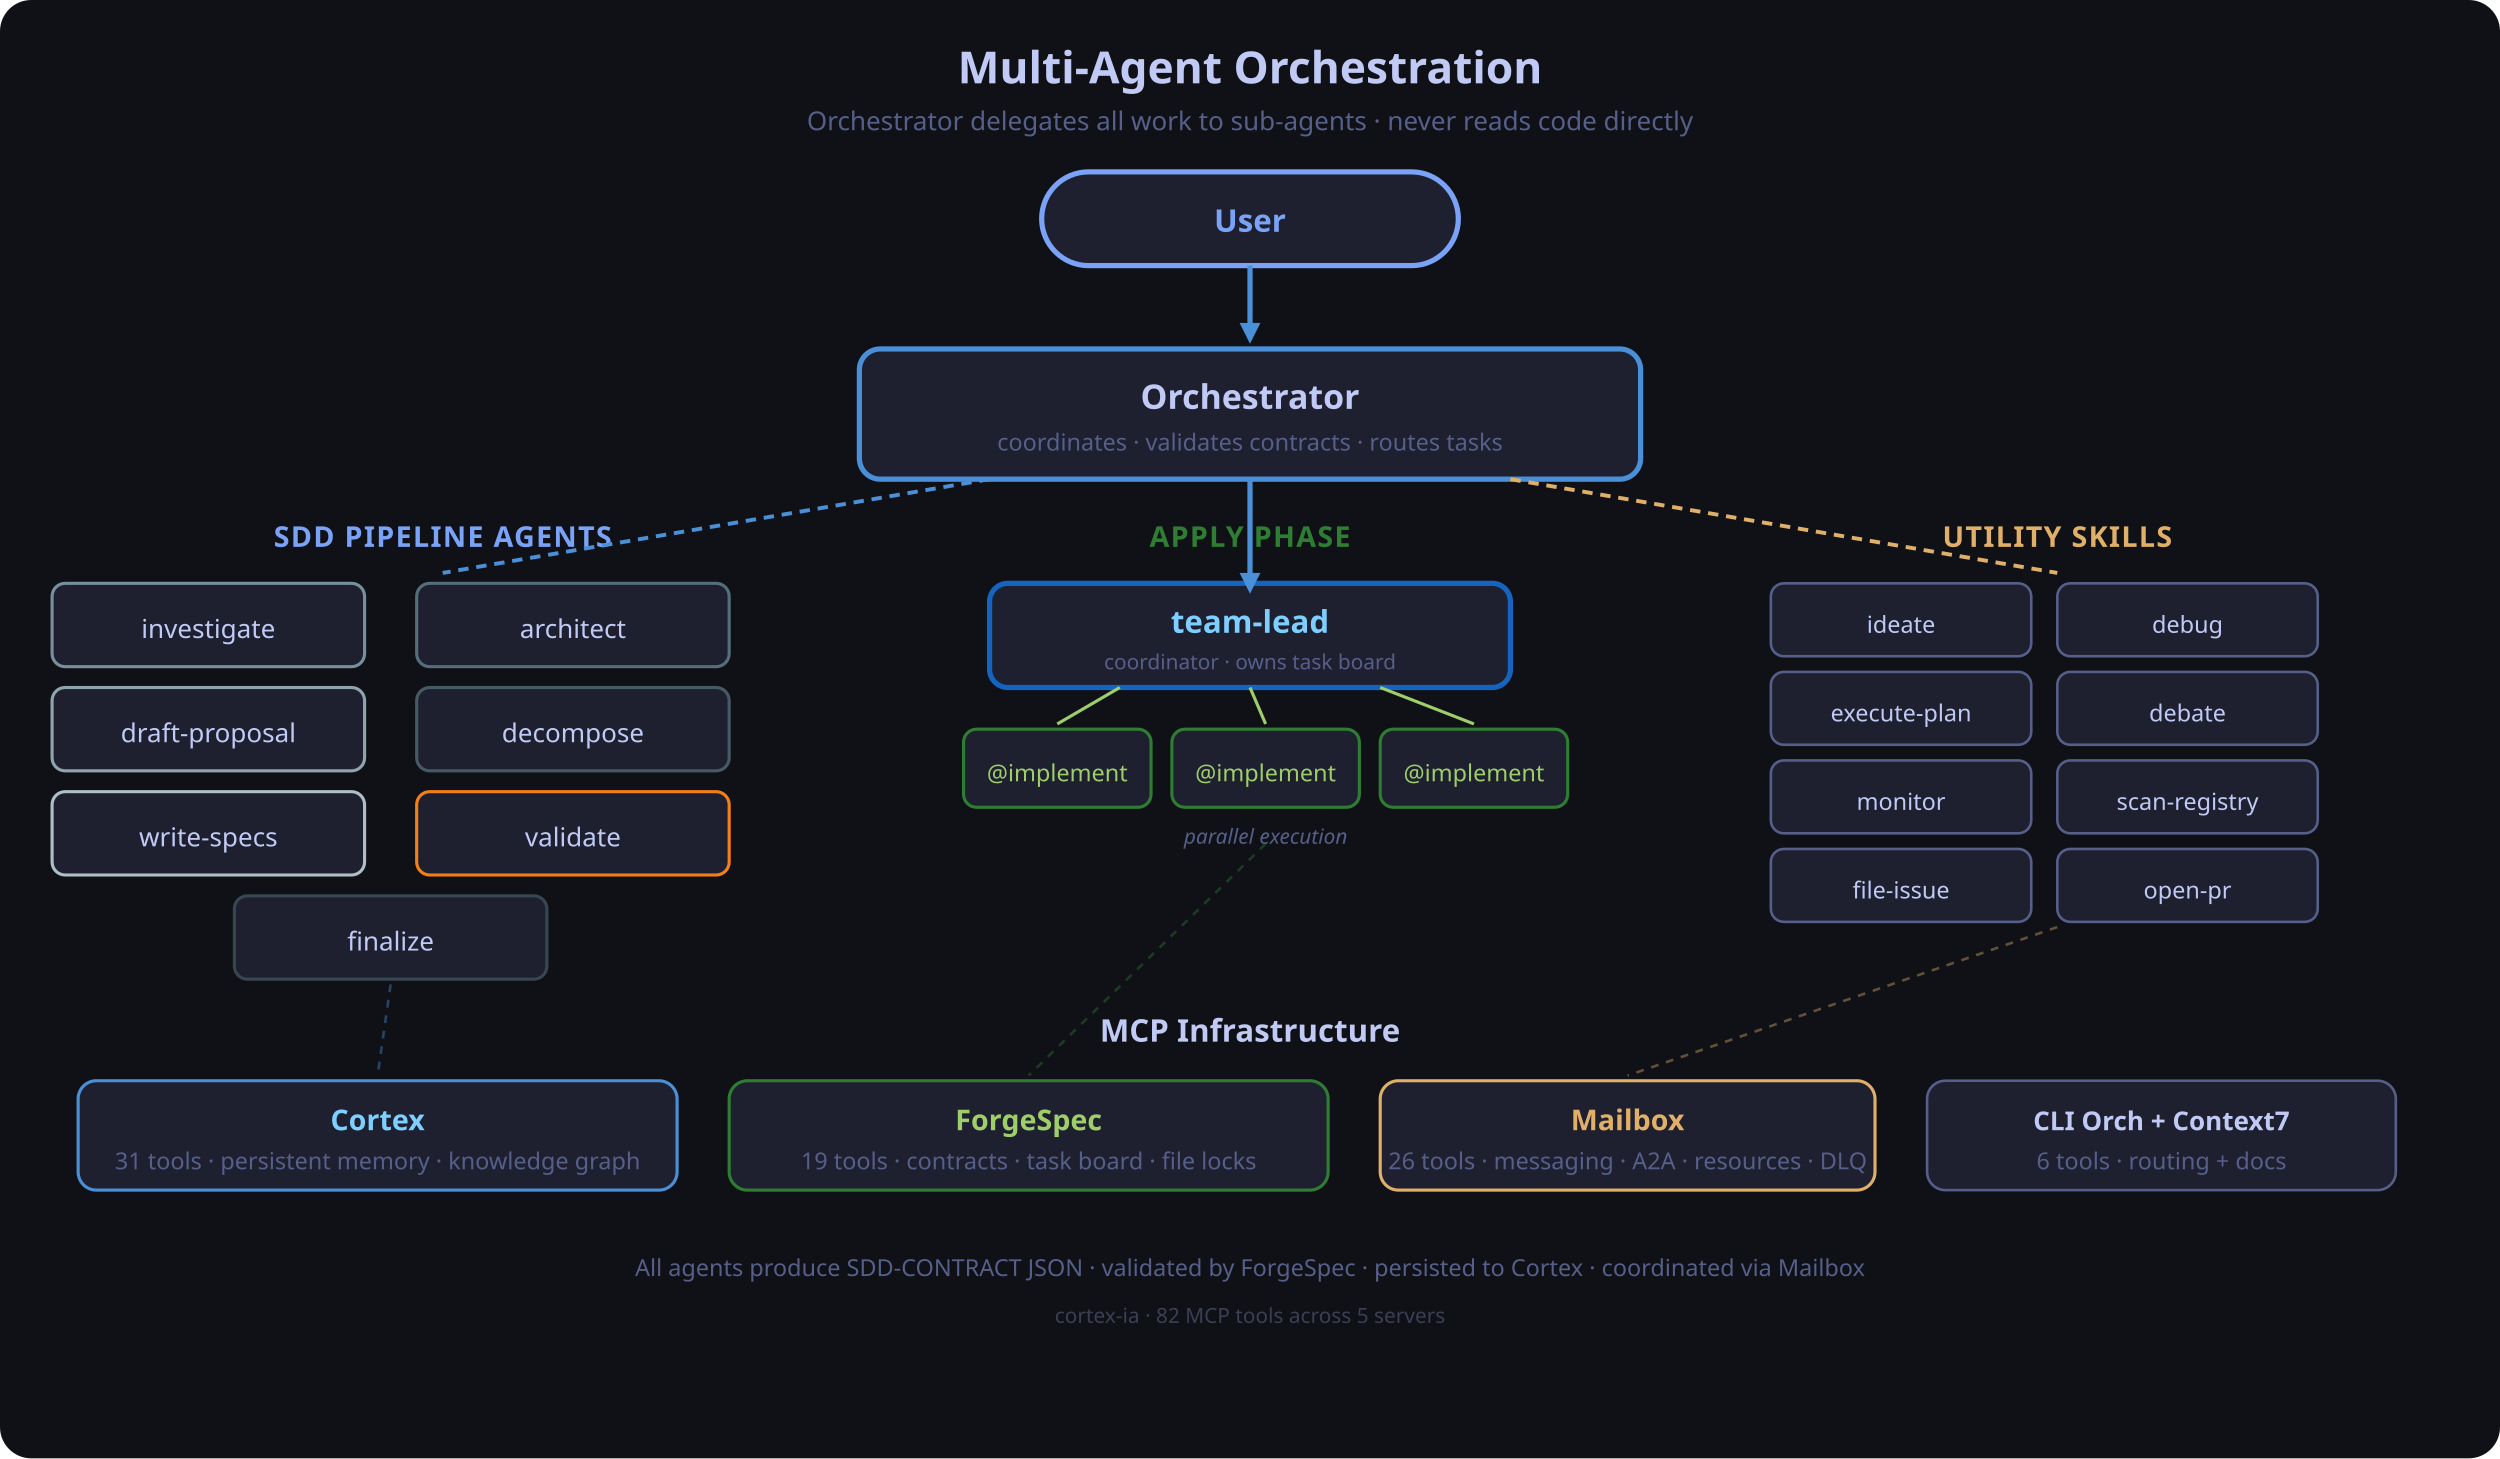
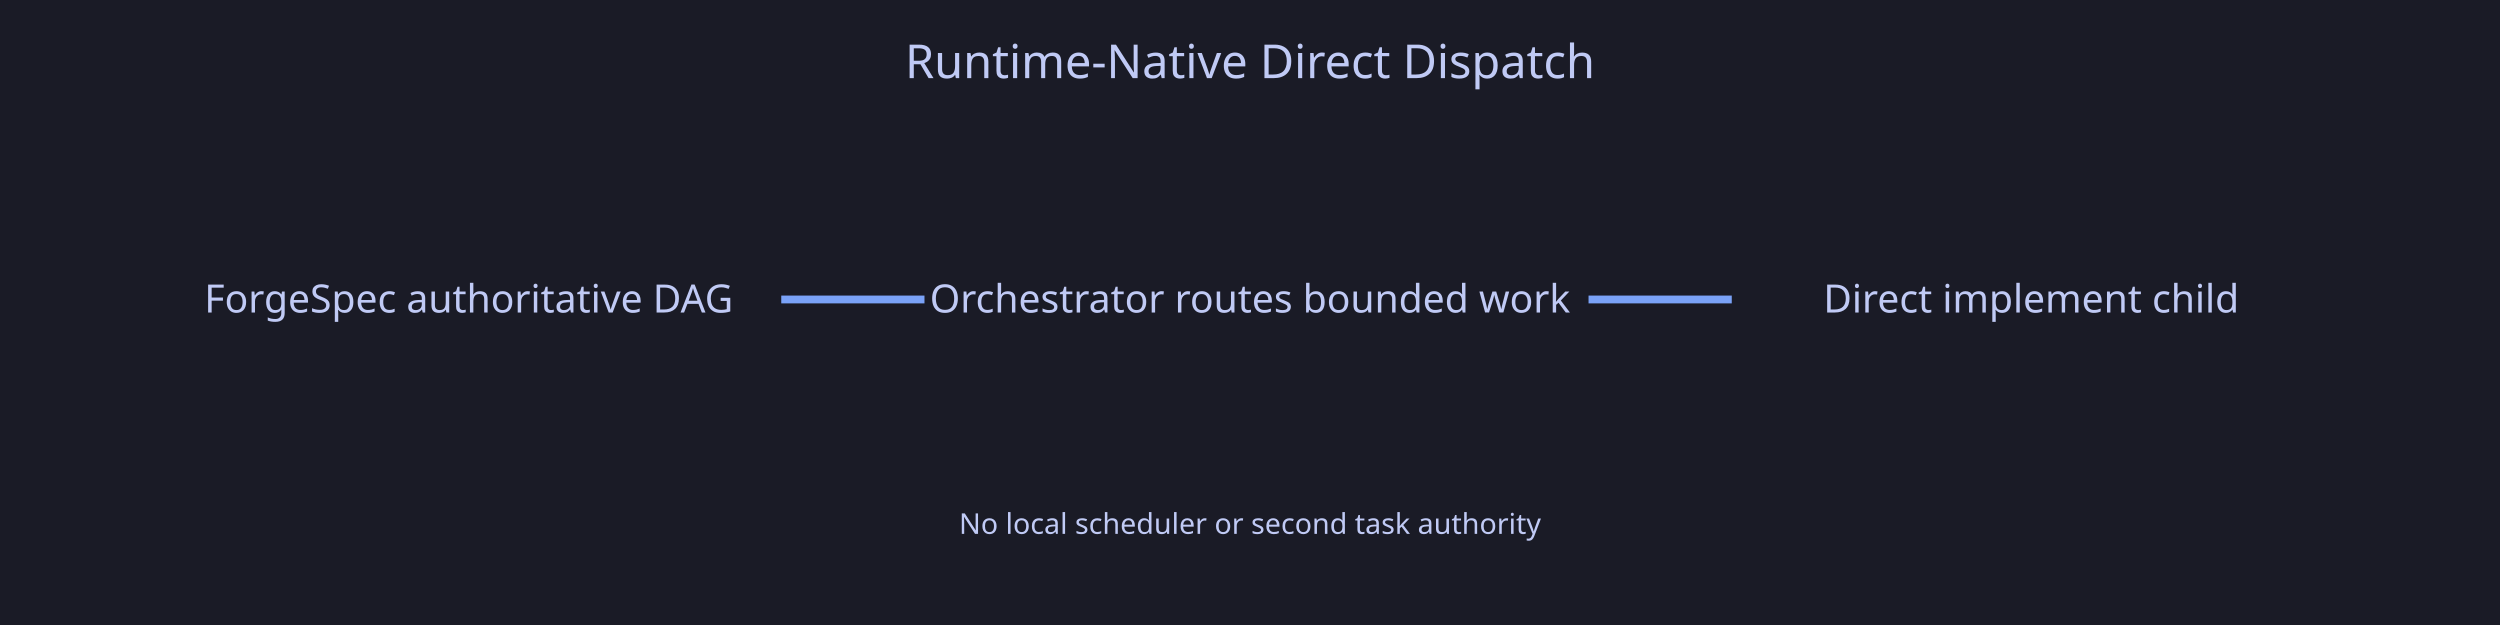
- <svg xmlns="http://www.w3.org/2000/svg" viewBox="0 0 960 560" font-family="'Segoe UI',system-ui,sans-serif">
-   <rect width="960" height="560" rx="12" fill="#0f1117" />
-   <text x="480" y="32" text-anchor="middle" fill="#c0caf5" font-size="17" font-weight="700">Multi-Agent Orchestration</text>
-   <text x="480" y="50" text-anchor="middle" fill="#565f89" font-size="10">Orchestrator delegates all work to sub-agents · never reads code directly</text>
-   <rect x="400" y="66" width="160" height="36" rx="18" fill="#1e2030" stroke="#7aa2f7" stroke-width="2" />
-   <text x="480" y="89" text-anchor="middle" fill="#7aa2f7" font-size="12" font-weight="600">User</text>
-   <line x1="480" y1="102" x2="480" y2="126" stroke="#4A90D9" stroke-width="2" />
-   <polygon points="476,124 480,132 484,124" fill="#4A90D9" />
-   <rect x="330" y="134" width="300" height="50" rx="8" fill="#1e2030" stroke="#4A90D9" stroke-width="2" />
-   <text x="480" y="157" text-anchor="middle" fill="#c0caf5" font-size="13" font-weight="700">Orchestrator</text>
-   <text x="480" y="173" text-anchor="middle" fill="#565f89" font-size="9">coordinates · validates contracts · routes tasks</text>
-   <text x="170" y="210" text-anchor="middle" fill="#7aa2f7" font-size="11" font-weight="600" letter-spacing="0.5">SDD PIPELINE AGENTS</text>
-   <rect x="20" y="224" width="120" height="32" rx="5" fill="#1e2030" stroke="#78909C" stroke-width="1.2" />
-   <text x="80" y="245" text-anchor="middle" fill="#c0caf5" font-size="10">investigate</text>
-   <rect x="20" y="264" width="120" height="32" rx="5" fill="#1e2030" stroke="#90A4AE" stroke-width="1.2" />
-   <text x="80" y="285" text-anchor="middle" fill="#c0caf5" font-size="10">draft-proposal</text>
-   <rect x="20" y="304" width="120" height="32" rx="5" fill="#1e2030" stroke="#B0BEC5" stroke-width="1.2" />
-   <text x="80" y="325" text-anchor="middle" fill="#c0caf5" font-size="10">write-specs</text>
-   <rect x="160" y="224" width="120" height="32" rx="5" fill="#1e2030" stroke="#546E7A" stroke-width="1.2" />
-   <text x="220" y="245" text-anchor="middle" fill="#c0caf5" font-size="10">architect</text>
-   <rect x="160" y="264" width="120" height="32" rx="5" fill="#1e2030" stroke="#455A64" stroke-width="1.2" />
-   <text x="220" y="285" text-anchor="middle" fill="#c0caf5" font-size="10">decompose</text>
-   <rect x="160" y="304" width="120" height="32" rx="5" fill="#1e2030" stroke="#F57F17" stroke-width="1.2" />
-   <text x="220" y="325" text-anchor="middle" fill="#c0caf5" font-size="10">validate</text>
-   <rect x="90" y="344" width="120" height="32" rx="5" fill="#1e2030" stroke="#37474F" stroke-width="1.2" />
-   <text x="150" y="365" text-anchor="middle" fill="#c0caf5" font-size="10">finalize</text>
-   <line x1="380" y1="184" x2="170" y2="220" stroke="#4A90D9" stroke-width="1.5" stroke-dasharray="4,3" />
-   <text x="480" y="210" text-anchor="middle" fill="#2E7D32" font-size="11" font-weight="600" letter-spacing="0.5">APPLY PHASE</text>
-   <rect x="380" y="224" width="200" height="40" rx="7" fill="#1e2030" stroke="#1565C0" stroke-width="2" />
-   <text x="480" y="243" text-anchor="middle" fill="#7dcfff" font-size="12" font-weight="600">team-lead</text>
-   <text x="480" y="257" text-anchor="middle" fill="#565f89" font-size="8">coordinator · owns task board</text>
-   <rect x="370" y="280" width="72" height="30" rx="5" fill="#1e2030" stroke="#2E7D32" stroke-width="1.2" />
-   <text x="406" y="300" text-anchor="middle" fill="#9ece6a" font-size="9">@implement</text>
-   <rect x="450" y="280" width="72" height="30" rx="5" fill="#1e2030" stroke="#2E7D32" stroke-width="1.2" />
-   <text x="486" y="300" text-anchor="middle" fill="#9ece6a" font-size="9">@implement</text>
-   <rect x="530" y="280" width="72" height="30" rx="5" fill="#1e2030" stroke="#2E7D32" stroke-width="1.2" />
-   <text x="566" y="300" text-anchor="middle" fill="#9ece6a" font-size="9">@implement</text>
-   <line x1="430" y1="264" x2="406" y2="278" stroke="#9ece6a" stroke-width="1.2" />
-   <line x1="480" y1="264" x2="486" y2="278" stroke="#9ece6a" stroke-width="1.2" />
-   <line x1="530" y1="264" x2="566" y2="278" stroke="#9ece6a" stroke-width="1.2" />
-   <text x="486" y="324" text-anchor="middle" fill="#565f89" font-size="8" font-style="italic">parallel execution</text>
-   <line x1="480" y1="184" x2="480" y2="222" stroke="#4A90D9" stroke-width="2" />
-   <polygon points="476,220 480,228 484,220" fill="#4A90D9" />
-   <text x="790" y="210" text-anchor="middle" fill="#e0af68" font-size="11" font-weight="600" letter-spacing="0.5">UTILITY SKILLS</text>
-   <rect x="680" y="224" width="100" height="28" rx="5" fill="#1e2030" stroke="#565f89" stroke-width="1" />
-   <text x="730" y="243" text-anchor="middle" fill="#c0caf5" font-size="9">ideate</text>
-   <rect x="790" y="224" width="100" height="28" rx="5" fill="#1e2030" stroke="#565f89" stroke-width="1" />
-   <text x="840" y="243" text-anchor="middle" fill="#c0caf5" font-size="9">debug</text>
-   <rect x="680" y="258" width="100" height="28" rx="5" fill="#1e2030" stroke="#565f89" stroke-width="1" />
-   <text x="730" y="277" text-anchor="middle" fill="#c0caf5" font-size="9">execute-plan</text>
-   <rect x="790" y="258" width="100" height="28" rx="5" fill="#1e2030" stroke="#565f89" stroke-width="1" />
-   <text x="840" y="277" text-anchor="middle" fill="#c0caf5" font-size="9">debate</text>
-   <rect x="680" y="292" width="100" height="28" rx="5" fill="#1e2030" stroke="#565f89" stroke-width="1" />
-   <text x="730" y="311" text-anchor="middle" fill="#c0caf5" font-size="9">monitor</text>
-   <rect x="790" y="292" width="100" height="28" rx="5" fill="#1e2030" stroke="#565f89" stroke-width="1" />
-   <text x="840" y="311" text-anchor="middle" fill="#c0caf5" font-size="9">scan-registry</text>
-   <rect x="680" y="326" width="100" height="28" rx="5" fill="#1e2030" stroke="#565f89" stroke-width="1" />
-   <text x="730" y="345" text-anchor="middle" fill="#c0caf5" font-size="9">file-issue</text>
-   <rect x="790" y="326" width="100" height="28" rx="5" fill="#1e2030" stroke="#565f89" stroke-width="1" />
-   <text x="840" y="345" text-anchor="middle" fill="#c0caf5" font-size="9">open-pr</text>
-   <line x1="580" y1="184" x2="790" y2="220" stroke="#e0af68" stroke-width="1.5" stroke-dasharray="4,3" />
-   <text x="480" y="400" text-anchor="middle" fill="#c0caf5" font-size="12" font-weight="600">MCP Infrastructure</text>
-   <rect x="30" y="415" width="230" height="42" rx="7" fill="#1e2030" stroke="#4A90D9" stroke-width="1.2" />
-   <text x="145" y="434" text-anchor="middle" fill="#7dcfff" font-size="11" font-weight="600">Cortex</text>
-   <text x="145" y="449" text-anchor="middle" fill="#565f89" font-size="9">31 tools · persistent memory · knowledge graph</text>
-   <rect x="280" y="415" width="230" height="42" rx="7" fill="#1e2030" stroke="#2E7D32" stroke-width="1.2" />
-   <text x="395" y="434" text-anchor="middle" fill="#9ece6a" font-size="11" font-weight="600">ForgeSpec</text>
-   <text x="395" y="449" text-anchor="middle" fill="#565f89" font-size="9">19 tools · contracts · task board · file locks</text>
-   <rect x="530" y="415" width="190" height="42" rx="7" fill="#1e2030" stroke="#e0af68" stroke-width="1.2" />
-   <text x="625" y="434" text-anchor="middle" fill="#e0af68" font-size="11" font-weight="600">Mailbox</text>
-   <text x="625" y="449" text-anchor="middle" fill="#565f89" font-size="9">26 tools · messaging · A2A · resources · DLQ</text>
-   <rect x="740" y="415" width="180" height="42" rx="7" fill="#1e2030" stroke="#565f89" stroke-width="1" />
-   <text x="830" y="434" text-anchor="middle" fill="#c0caf5" font-size="10" font-weight="600">CLI Orch + Context7</text>
-   <text x="830" y="449" text-anchor="middle" fill="#565f89" font-size="9">6 tools · routing + docs</text>
-   <line x1="150" y1="378" x2="145" y2="413" stroke="#4A90D9" stroke-width="1" stroke-dasharray="3,3" opacity="0.4" />
-   <line x1="486" y1="324" x2="395" y2="413" stroke="#2E7D32" stroke-width="1" stroke-dasharray="3,3" opacity="0.4" />
-   <line x1="790" y1="356" x2="625" y2="413" stroke="#e0af68" stroke-width="1" stroke-dasharray="3,3" opacity="0.4" />
-   <text x="480" y="490" text-anchor="middle" fill="#565f89" font-size="9">All agents produce SDD-CONTRACT JSON · validated by ForgeSpec · persisted to Cortex · coordinated via Mailbox</text>
-   <text x="480" y="508" text-anchor="middle" fill="#3b3f54" font-size="8">cortex-ia · 82 MCP tools across 5 servers</text>
+ <svg xmlns="http://www.w3.org/2000/svg" width="960" height="240" viewBox="0 0 960 240">
+   <rect width="960" height="240" fill="#1a1b26" />
+   <g fill="#c0caf5" font-family="sans-serif" text-anchor="middle">
+     <text x="480" y="30" font-size="18">Runtime-Native Direct Dispatch</text>
+     <text x="180" y="120" font-size="15">ForgeSpec authoritative DAG</text>
+     <text x="480" y="120" font-size="15">Orchestrator routes bounded work</text>
+     <text x="780" y="120" font-size="15">Direct implement child</text>
+     <text x="480" y="205" font-size="11">No local scheduler or second task authority</text>
+   </g>
+   <g stroke="#7aa2f7" stroke-width="3">
+     <path d="M300 115 H355" />
+     <path d="M610 115 H665" />
+   </g>
</svg>
